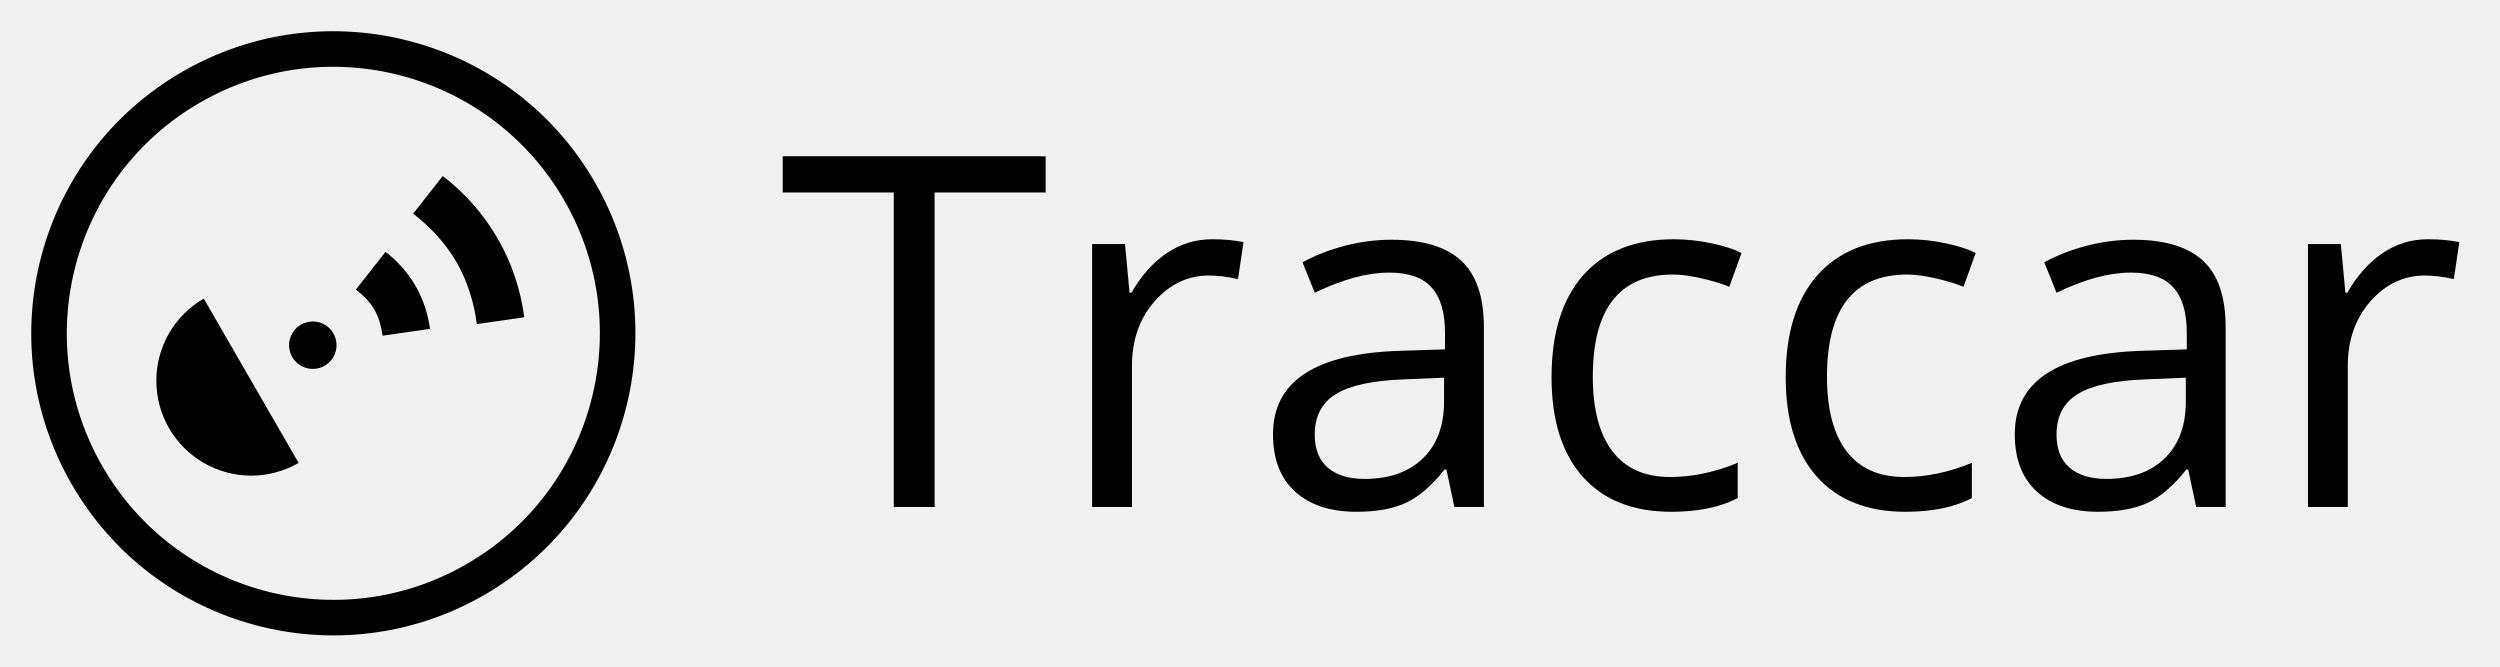
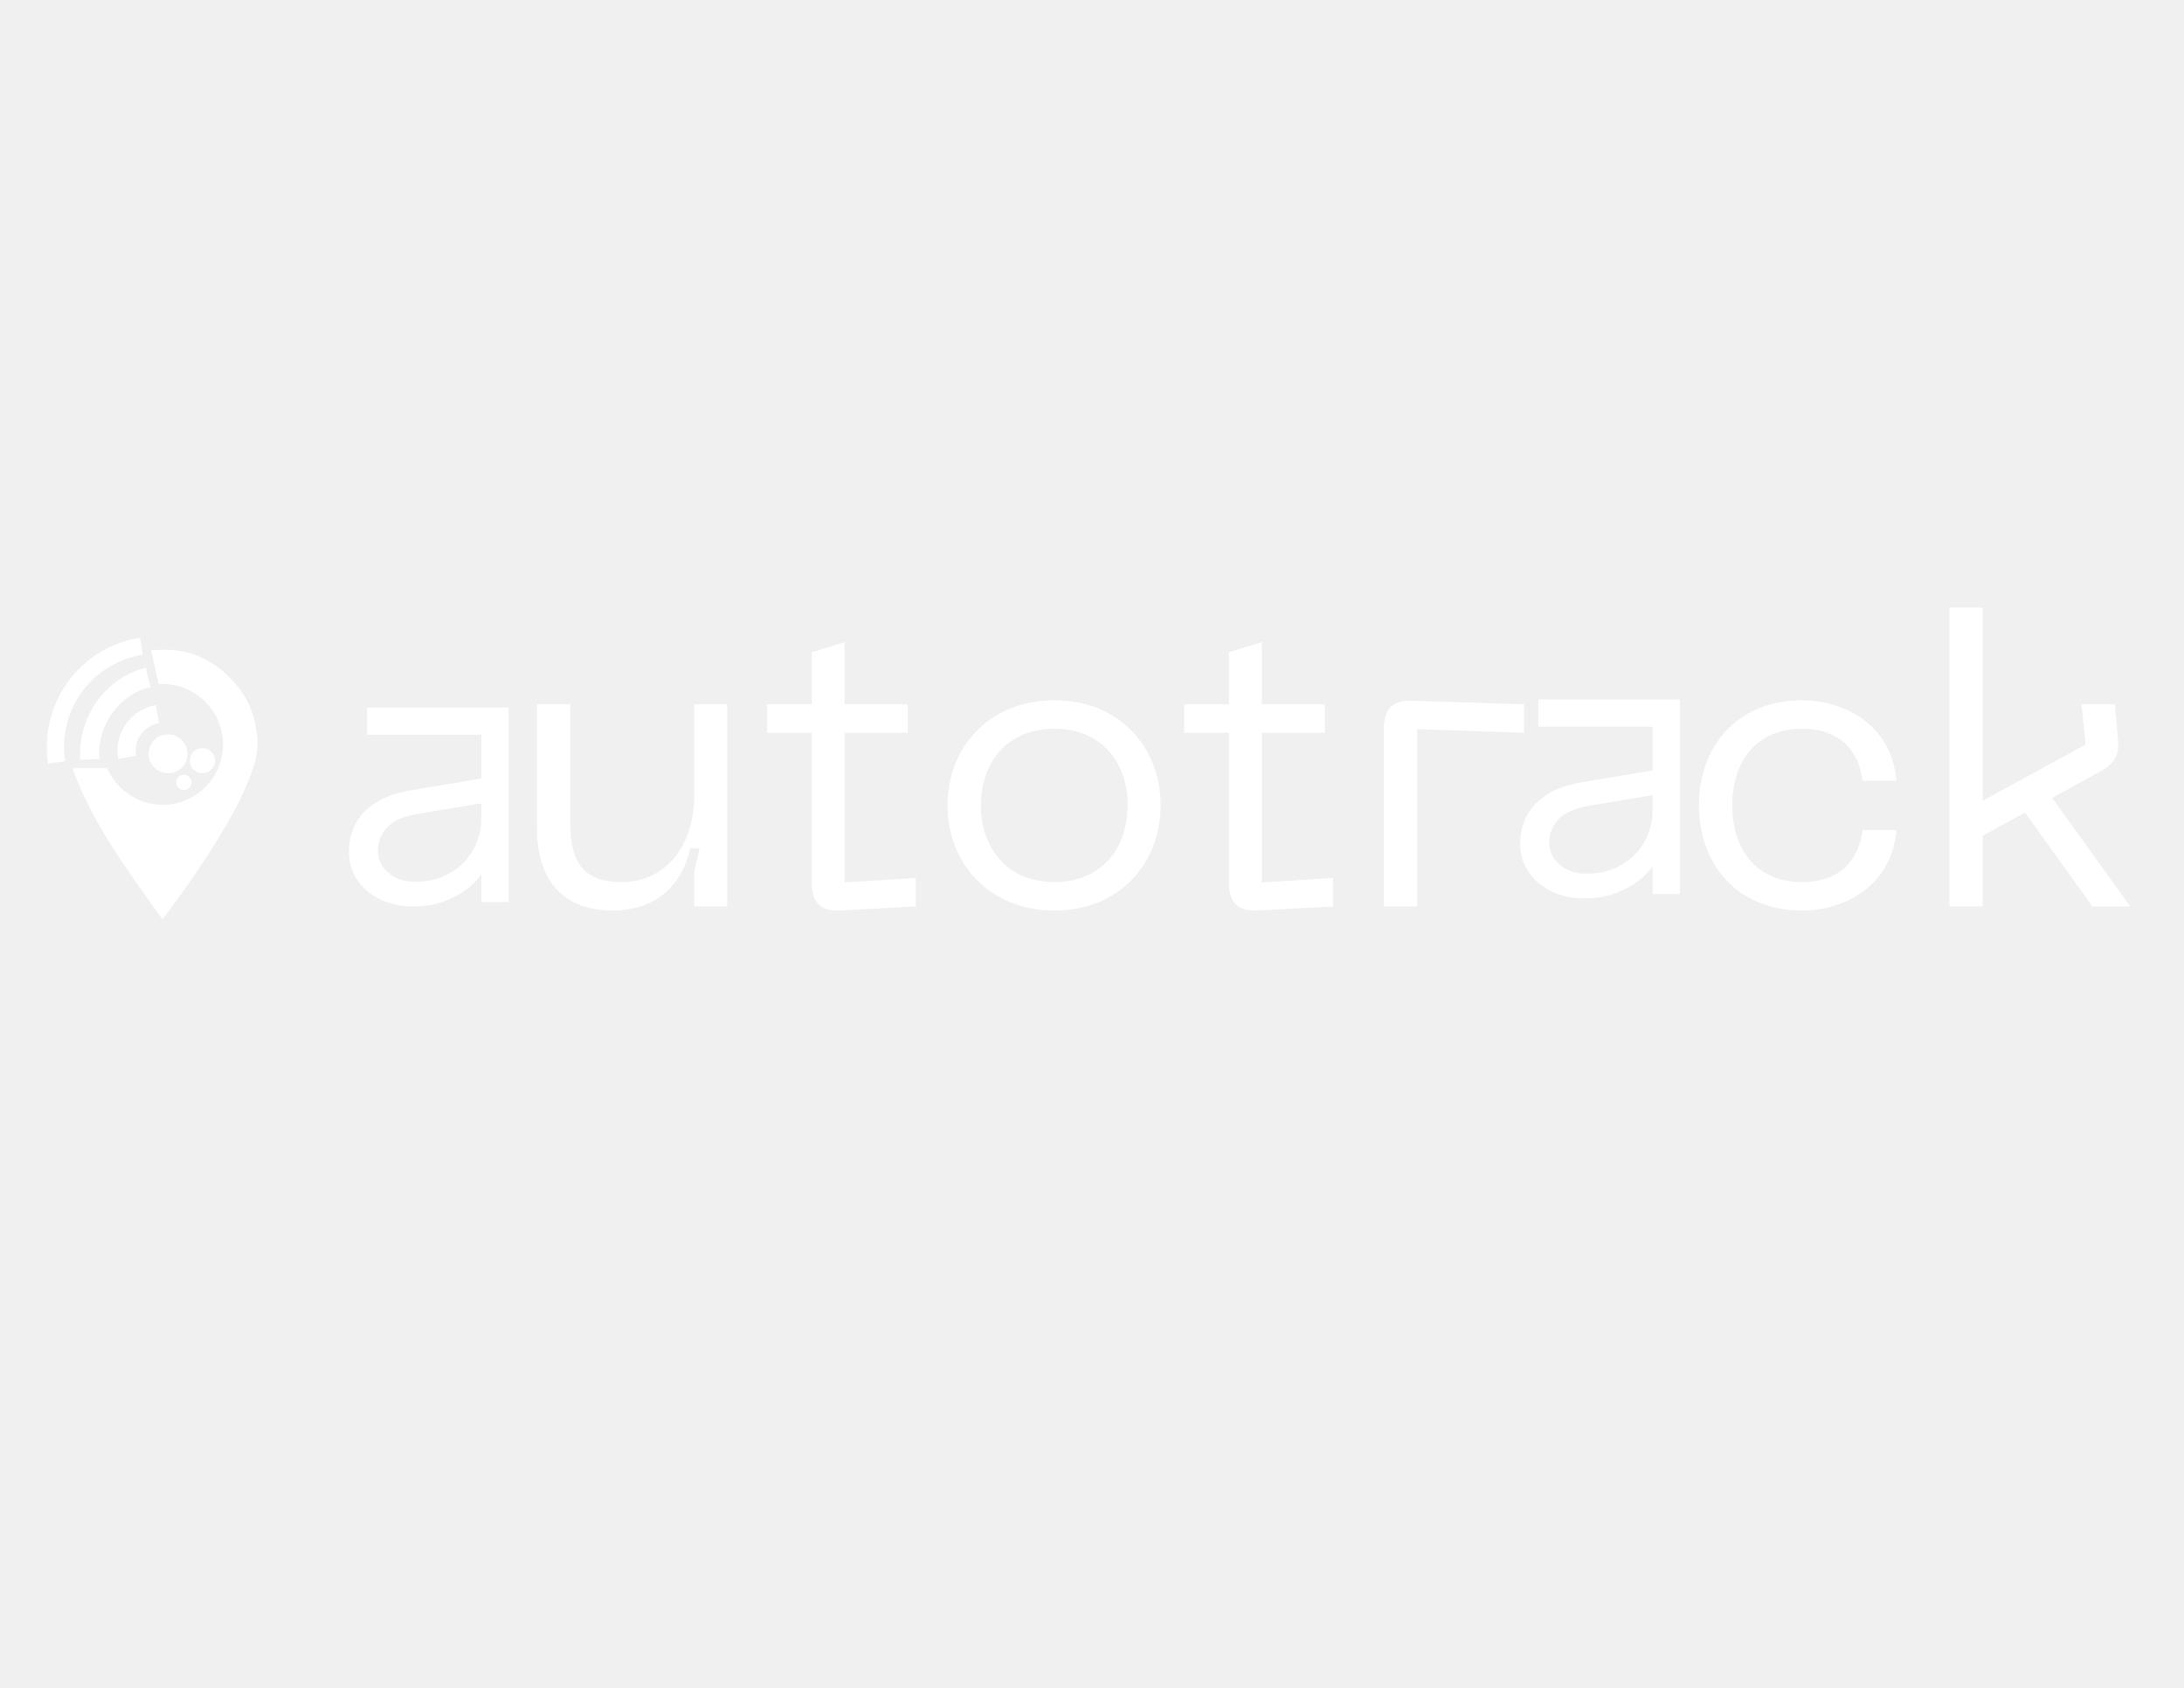
- <svg xmlns="http://www.w3.org/2000/svg" width="240" height="64" viewBox="0 0 240 64">
-   <g id="img">
-     <rect id="rect3778" height="64" width="240" y="0" x="0" fill="none" />
-     <g id="g4194">
-       <g id="g4145" fill="currentColor">
-         <circle id="path2993" stroke-width="1.326" transform="rotate(-30)" cy="43.713" cx="9.436" r="2.276" />
-         <path id="path3004" stroke-width="1.01" d="m37.012 24.177-2.843 3.613c0.663 0.522 1.325 1.158 1.773 1.933 0.448 0.776 0.667 1.667 0.788 2.502l4.55-0.656c-0.193-1.42-0.633-2.804-1.394-4.123s-1.74-2.391-2.874-3.27z" />
-         <path id="path3014" stroke-width="1.01" d="m42.504 16.9-2.843 3.613c1.607 1.236 3.091 2.793 4.168 4.658s1.683 3.929 1.95 5.939l4.55-0.656c-0.34-2.595-1.167-5.151-2.557-7.559-1.39-2.408-3.19-4.402-5.268-5.994z" />
-         <path id="path3036" stroke-width="3.62" d="m28.667 44.439a9.106 9.106 0 0 1 -9.106 0 9.106 9.106 0 0 1 -4.553 -7.886 9.106 9.106 0 0 1 4.553 -7.886l4.553 7.886z" />
-         <path id="path3038-8" stroke-width="1.01" d="m17.502 6.889c-13.868 8.007-18.619 25.74-10.612 39.608 8.006 13.868 25.739 18.619 39.608 10.613 13.868-8.007 18.619-25.74 10.613-39.609-8.007-13.868-25.74-18.62-39.609-10.612zm1.706 2.954c12.237-7.065 27.884-2.872 34.948 9.364 7.065 12.237 2.873 27.884-9.364 34.948-12.237 7.065-27.884 2.873-34.948-9.364-7.065-12.237-2.873-27.884 9.364-34.948z" />
+ <svg xmlns="http://www.w3.org/2000/svg" version="1.1" id="Capa_1" x="0px" y="0px" viewBox="0 0 792 612" style="enable-background:new 0 0 792 612;" xml:space="preserve">
+   <style type="text/css">
+ 	.st0{fill:#1D1D1C;}
+ 	.st1{fill:#2E33E4;}
+ 	.st2{fill:#F3F3F3;}
+ 	.st3{fill:#FFFFFF;}
+ </style>
+   <g>
+     <g>
+       <g>
+         <path class="st3" d="M93.36,268.87c-0.27-7.36-2.49-14.08-7.09-19.84c-8.1-10.16-18.72-14.72-31.51-13.18     c1.04,4.06,1.87,8.16,2.78,12.25c0.64-0.05,1.29-0.08,1.95-0.07c11.85,0.16,21.58,10.25,21.4,22.2     c-0.18,11.98-10.16,21.77-22.01,21.6c-9.05-0.13-16.73-5.59-20.04-13.31H26.25c0.07,0.21,0.14,0.41,0.22,0.62     c1.58,4.22,3.37,8.39,5.39,12.42c4.55,9.1,10.05,17.65,15.83,26.01c3.62,5.24,7.37,10.38,11.19,15.75c0.4-0.48,0.62-0.73,0.82-1     c6.78-8.96,13.2-18.18,19.09-27.75c4.51-7.34,8.76-14.82,11.86-22.89C92.23,277.55,93.52,273.36,93.36,268.87z" />
+         <g>
+           <ellipse transform="matrix(0.459 -0.8884 0.8884 0.459 -209.8494 202.0277)" class="st3" cx="60.96" cy="273.32" rx="7.05" ry="7.05" />
+         </g>
+         <circle class="st3" cx="73.4" cy="275.81" r="4.57" />
+         <circle class="st3" cx="66.67" cy="283.71" r="2.78" />
+         <path class="st3" d="M54.65,249.12c-0.62-2.3-1.32-4.64-1.77-6.97c-14.51,3.49-24.71,17.6-23.79,33.35     c2.3-0.12,4.6-0.19,6.9-0.24C35.17,262.88,43.22,251.76,54.65,249.12z" />
+         <path class="st3" d="M56.5,255.68c-9.14,1.59-15.27,10.34-13.66,19.48l6.52-1.15c-0.99-5.54,2.73-10.86,8.28-11.83L56.5,255.68z" />
+         <path class="st3" d="M50.8,231.23c-21.78,3.4-36.74,23.88-33.36,45.67l6.19-0.96c-2.87-18.38,9.76-35.66,28.15-38.53L50.8,231.23     z" />
      </g>
    </g>
-     <g id="logotext" aria-label="Traccar" fill="currentColor">
-       <path id="path4172" d="m89.719 48.671h-3.915v-30.192h-10.663v-3.478h25.241v3.478h-10.663v30.192z" />
-       <path id="path4174" d="m116.36 22.969q1.681 0 3.017 0.276l-0.53 3.547q-1.566-0.345-2.764-0.345-3.063 0-5.251 2.487-2.165 2.487-2.165 6.195v13.541h-3.823v-25.241h3.155l0.438 4.675h0.184q1.405-2.464 3.385-3.8t4.353-1.336z" />
-       <path id="path4176" d="m139.62 48.671-0.76-3.593h-0.184q-1.888 2.372-3.777 3.224-1.865 0.829-4.675 0.829-3.754 0-5.896-1.935-2.119-1.935-2.119-5.504 0-7.646 12.229-8.014l4.284-0.138v-1.566q0-2.971-1.29-4.376-1.267-1.428-4.076-1.428-3.155 0-7.139 1.935l-1.175-2.925q1.865-1.013 4.076-1.589 2.234-0.576 4.468-0.576 4.514 0 6.679 2.004 2.188 2.004 2.188 6.425v17.226h-2.833zm-8.636-2.695q3.57 0 5.596-1.958 2.05-1.958 2.05-5.481v-2.28l-3.823 0.161q-4.56 0.161-6.587 1.428-2.004 1.244-2.004 3.892 0 2.073 1.244 3.155 1.267 1.082 3.524 1.082z" />
-       <path id="path4178" d="m160.44 49.131q-5.481 0-8.498-3.362-2.994-3.385-2.994-9.557 0-6.333 3.04-9.788 3.063-3.454 8.705-3.454 1.819 0 3.639 0.392t2.856 0.921l-1.175 3.247q-1.267-0.507-2.764-0.829-1.497-0.345-2.648-0.345-7.692 0-7.692 9.811 0 4.652 1.865 7.139 1.888 2.487 5.573 2.487 3.155 0 6.471-1.359v3.385q-2.533 1.313-6.379 1.313z" />
-       <path id="path4180" d="m182.92 49.131q-5.481 0-8.498-3.362-2.994-3.385-2.994-9.557 0-6.333 3.04-9.788 3.063-3.454 8.705-3.454 1.819 0 3.639 0.392t2.856 0.921l-1.175 3.247q-1.267-0.507-2.764-0.829-1.497-0.345-2.648-0.345-7.692 0-7.692 9.811 0 4.652 1.865 7.139 1.888 2.487 5.573 2.487 3.155 0 6.471-1.359v3.385q-2.533 1.313-6.379 1.313z" />
-       <path id="path4182" d="m210.83 48.671-0.76-3.593h-0.184q-1.888 2.372-3.777 3.224-1.865 0.829-4.675 0.829-3.754 0-5.896-1.935-2.119-1.935-2.119-5.504 0-7.646 12.229-8.014l4.284-0.138v-1.566q0-2.971-1.29-4.376-1.267-1.428-4.076-1.428-3.155 0-7.139 1.935l-1.175-2.925q1.865-1.013 4.076-1.589 2.234-0.576 4.468-0.576 4.514 0 6.679 2.004 2.188 2.004 2.188 6.425v17.226h-2.833zm-8.636-2.695q3.57 0 5.596-1.958 2.05-1.958 2.05-5.481v-2.28l-3.823 0.161q-4.56 0.161-6.587 1.428-2.004 1.244-2.004 3.892 0 2.073 1.244 3.155 1.267 1.082 3.523 1.082z" />
-       <path id="path4184" d="m233.08 22.969q1.681 0 3.017 0.276l-0.53 3.547q-1.566-0.345-2.764-0.345-3.063 0-5.251 2.487-2.165 2.487-2.165 6.195v13.541h-3.823v-25.241h3.155l0.438 4.675h0.184q1.405-2.464 3.385-3.8t4.353-1.336z" />
+     <g>
+       <g>
+         <path class="st3" d="M251.77,287.98v-32.59h11.94v73.28h-11.94v-12.68l1.92-8.41h-3.39c-2.95,13.27-12.24,22.56-28.16,22.56     c-16.66,0-27.42-9.58-27.42-29.93v-44.82h12.09v43.2c0,15.33,5.9,21.23,18.58,21.23C240.86,319.82,251.77,307.59,251.77,287.98z" />
+         <path class="st3" d="M332.12,318.35v10.32l-27.72,1.47c-6.93,0.44-10.03-3.24-10.03-10.03v-54.41h-16.22v-10.32h16.22v-18.87     l11.94-3.69v22.56h22.85v10.32h-22.85v54.26L332.12,318.35z" />
+         <path class="st3" d="M382.4,253.92c23.3,0,38.48,16.81,38.48,38.04c0,21.38-15.19,38.19-38.48,38.19     c-23.44,0-38.78-16.81-38.78-38.19C343.62,270.72,358.96,253.92,382.4,253.92z M382.4,319.82c17.25,0,26.54-12.53,26.54-27.87     c0-15.19-9.29-27.72-26.54-27.72c-17.4,0-26.69,12.53-26.69,27.72C355.71,307.29,365,319.82,382.4,319.82z" />
+         <path class="st3" d="M483.4,318.35v10.32l-27.72,1.47c-6.93,0.44-10.03-3.24-10.03-10.03v-54.41h-16.22v-10.32h16.22v-18.87     l11.94-3.69v22.56h22.85v10.32h-22.85v54.26L483.4,318.35z" />
+         <path class="st3" d="M501.83,264.09c0-6.93,3.24-10.32,10.17-10.03l40.69,1.33v10.32l-38.78-1.33v64.29h-12.09V264.09z" />
+         <path class="st3" d="M653.54,253.92c14.15,0,32.29,7.96,34.21,29.19h-12.24c-2.06-14.01-11.35-18.87-21.97-18.87     c-17.4,0-25.36,12.68-25.36,27.72c0,15.19,7.96,27.87,25.36,27.87c10.62,0,19.91-4.87,21.97-18.87h12.24     c-1.92,21.23-20.05,29.19-34.21,29.19c-23.74,0-37.45-16.96-37.45-38.19C616.09,270.87,629.8,253.92,653.54,253.92z" />
+         <path class="st3" d="M734.34,294.61l-15.33,8.4v25.66h-12.09V220.3H719v70.04l37.3-20.35l-1.47-14.6h12.09l1.18,13.42     c0.44,4.87-1.77,8.4-5.9,10.62l-17.99,9.88l28.31,39.37h-13.71L734.34,294.61z" />
+       </g>
    </g>
+     <path class="st3" d="M574.57,325.74c-4.47,0-8.47-0.86-11.97-2.57c-3.51-1.71-6.28-4.06-8.29-7.04c-2.02-2.98-3.03-6.4-3.03-10.26   c0-3.68,0.79-7.04,2.37-10.07c1.58-3.03,4.03-5.59,7.37-7.7c3.33-2.11,7.59-3.6,12.77-4.48l27.64-4.61v8.95l-25.27,4.21   c-5.09,0.88-8.75,2.5-10.99,4.87c-2.24,2.37-3.36,5.18-3.36,8.42c0,3.16,1.25,5.84,3.75,8.03c2.5,2.19,5.73,3.29,9.67,3.29   c4.82,0,9.03-1.03,12.63-3.09c3.59-2.06,6.4-4.85,8.42-8.36c2.02-3.51,3.03-7.41,3.03-11.71v-30.14h-41.45v-9.87h51.32v70.54h-9.87   v-14.08l1.45,1.45c-1.23,2.63-3.14,5.02-5.73,7.17c-2.59,2.15-5.62,3.86-9.08,5.13C582.48,325.1,578.69,325.74,574.57,325.74z" />
+     <path class="st3" d="M149.82,328.67c-4.47,0-8.47-0.86-11.97-2.57c-3.51-1.71-6.28-4.06-8.29-7.04c-2.02-2.98-3.03-6.4-3.03-10.26   c0-3.68,0.79-7.04,2.37-10.07c1.58-3.03,4.03-5.59,7.37-7.7c3.33-2.11,7.59-3.6,12.77-4.48l27.64-4.61v8.95l-25.27,4.21   c-5.09,0.88-8.75,2.5-10.99,4.87c-2.24,2.37-3.36,5.18-3.36,8.42c0,3.16,1.25,5.84,3.75,8.03c2.5,2.19,5.73,3.29,9.67,3.29   c4.82,0,9.03-1.03,12.63-3.09c3.59-2.06,6.4-4.85,8.42-8.36c2.02-3.51,3.03-7.41,3.03-11.71v-30.14h-41.45v-9.87h51.32v70.54h-9.87   v-14.08l1.45,1.45c-1.23,2.63-3.14,5.02-5.73,7.17c-2.59,2.15-5.62,3.86-9.08,5.13C157.73,328.03,153.94,328.67,149.82,328.67z" />
  </g>
</svg>
